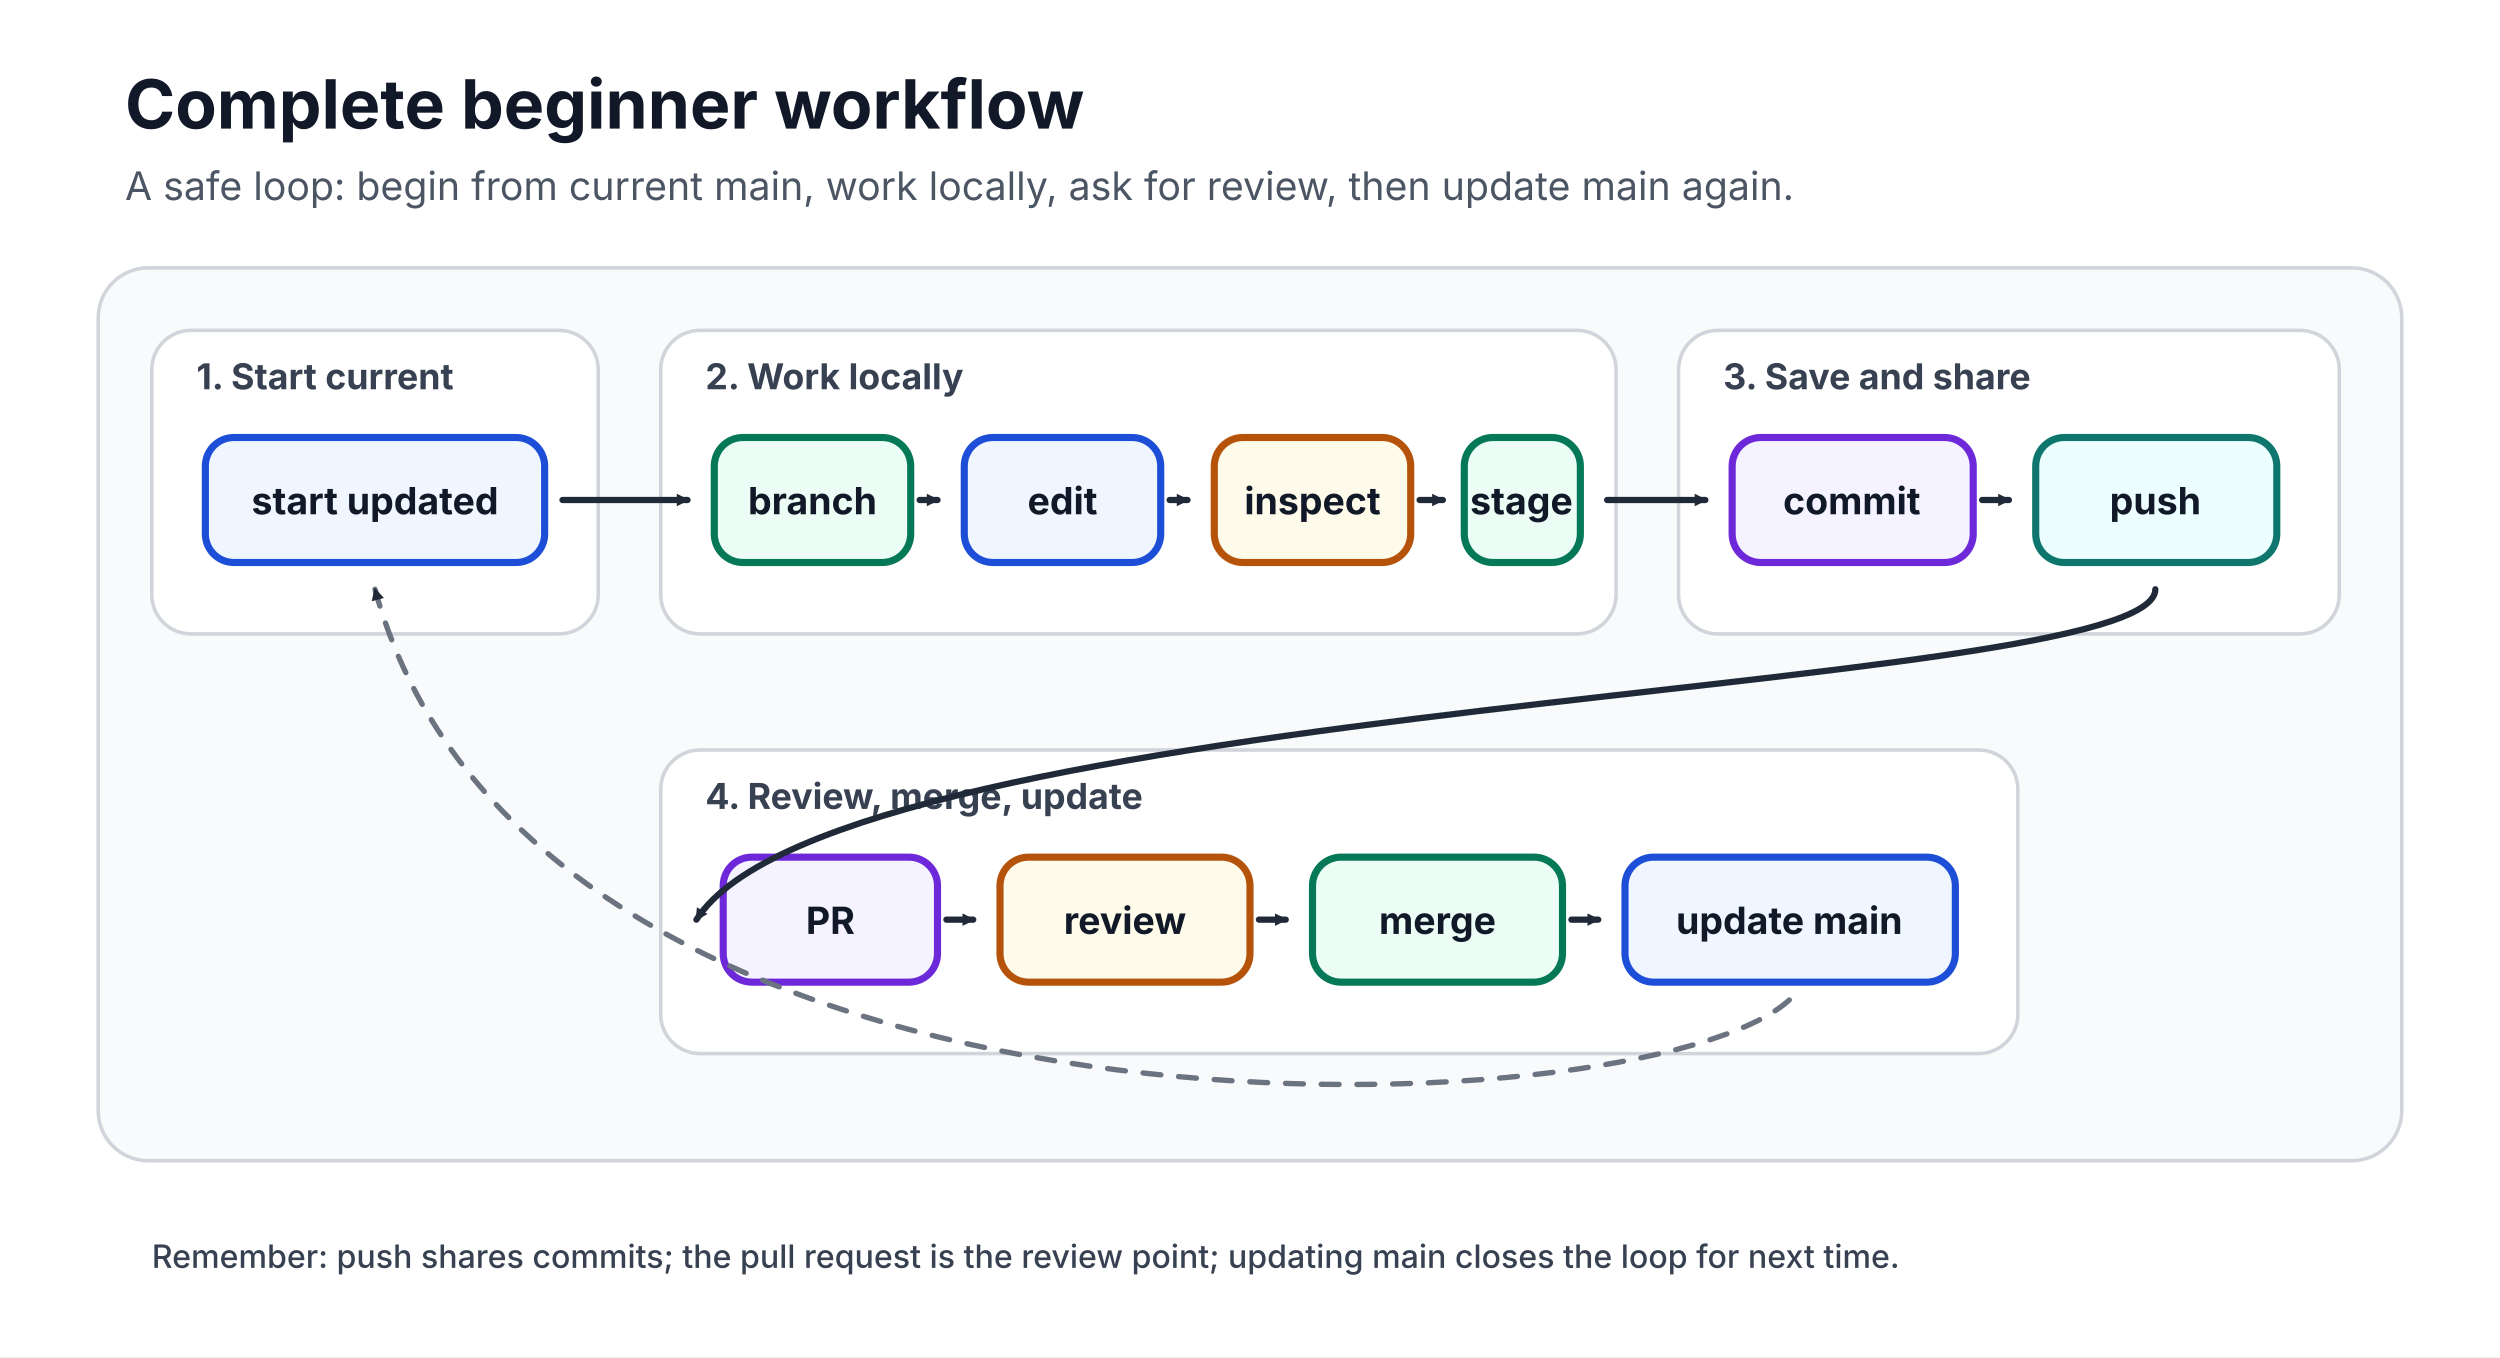
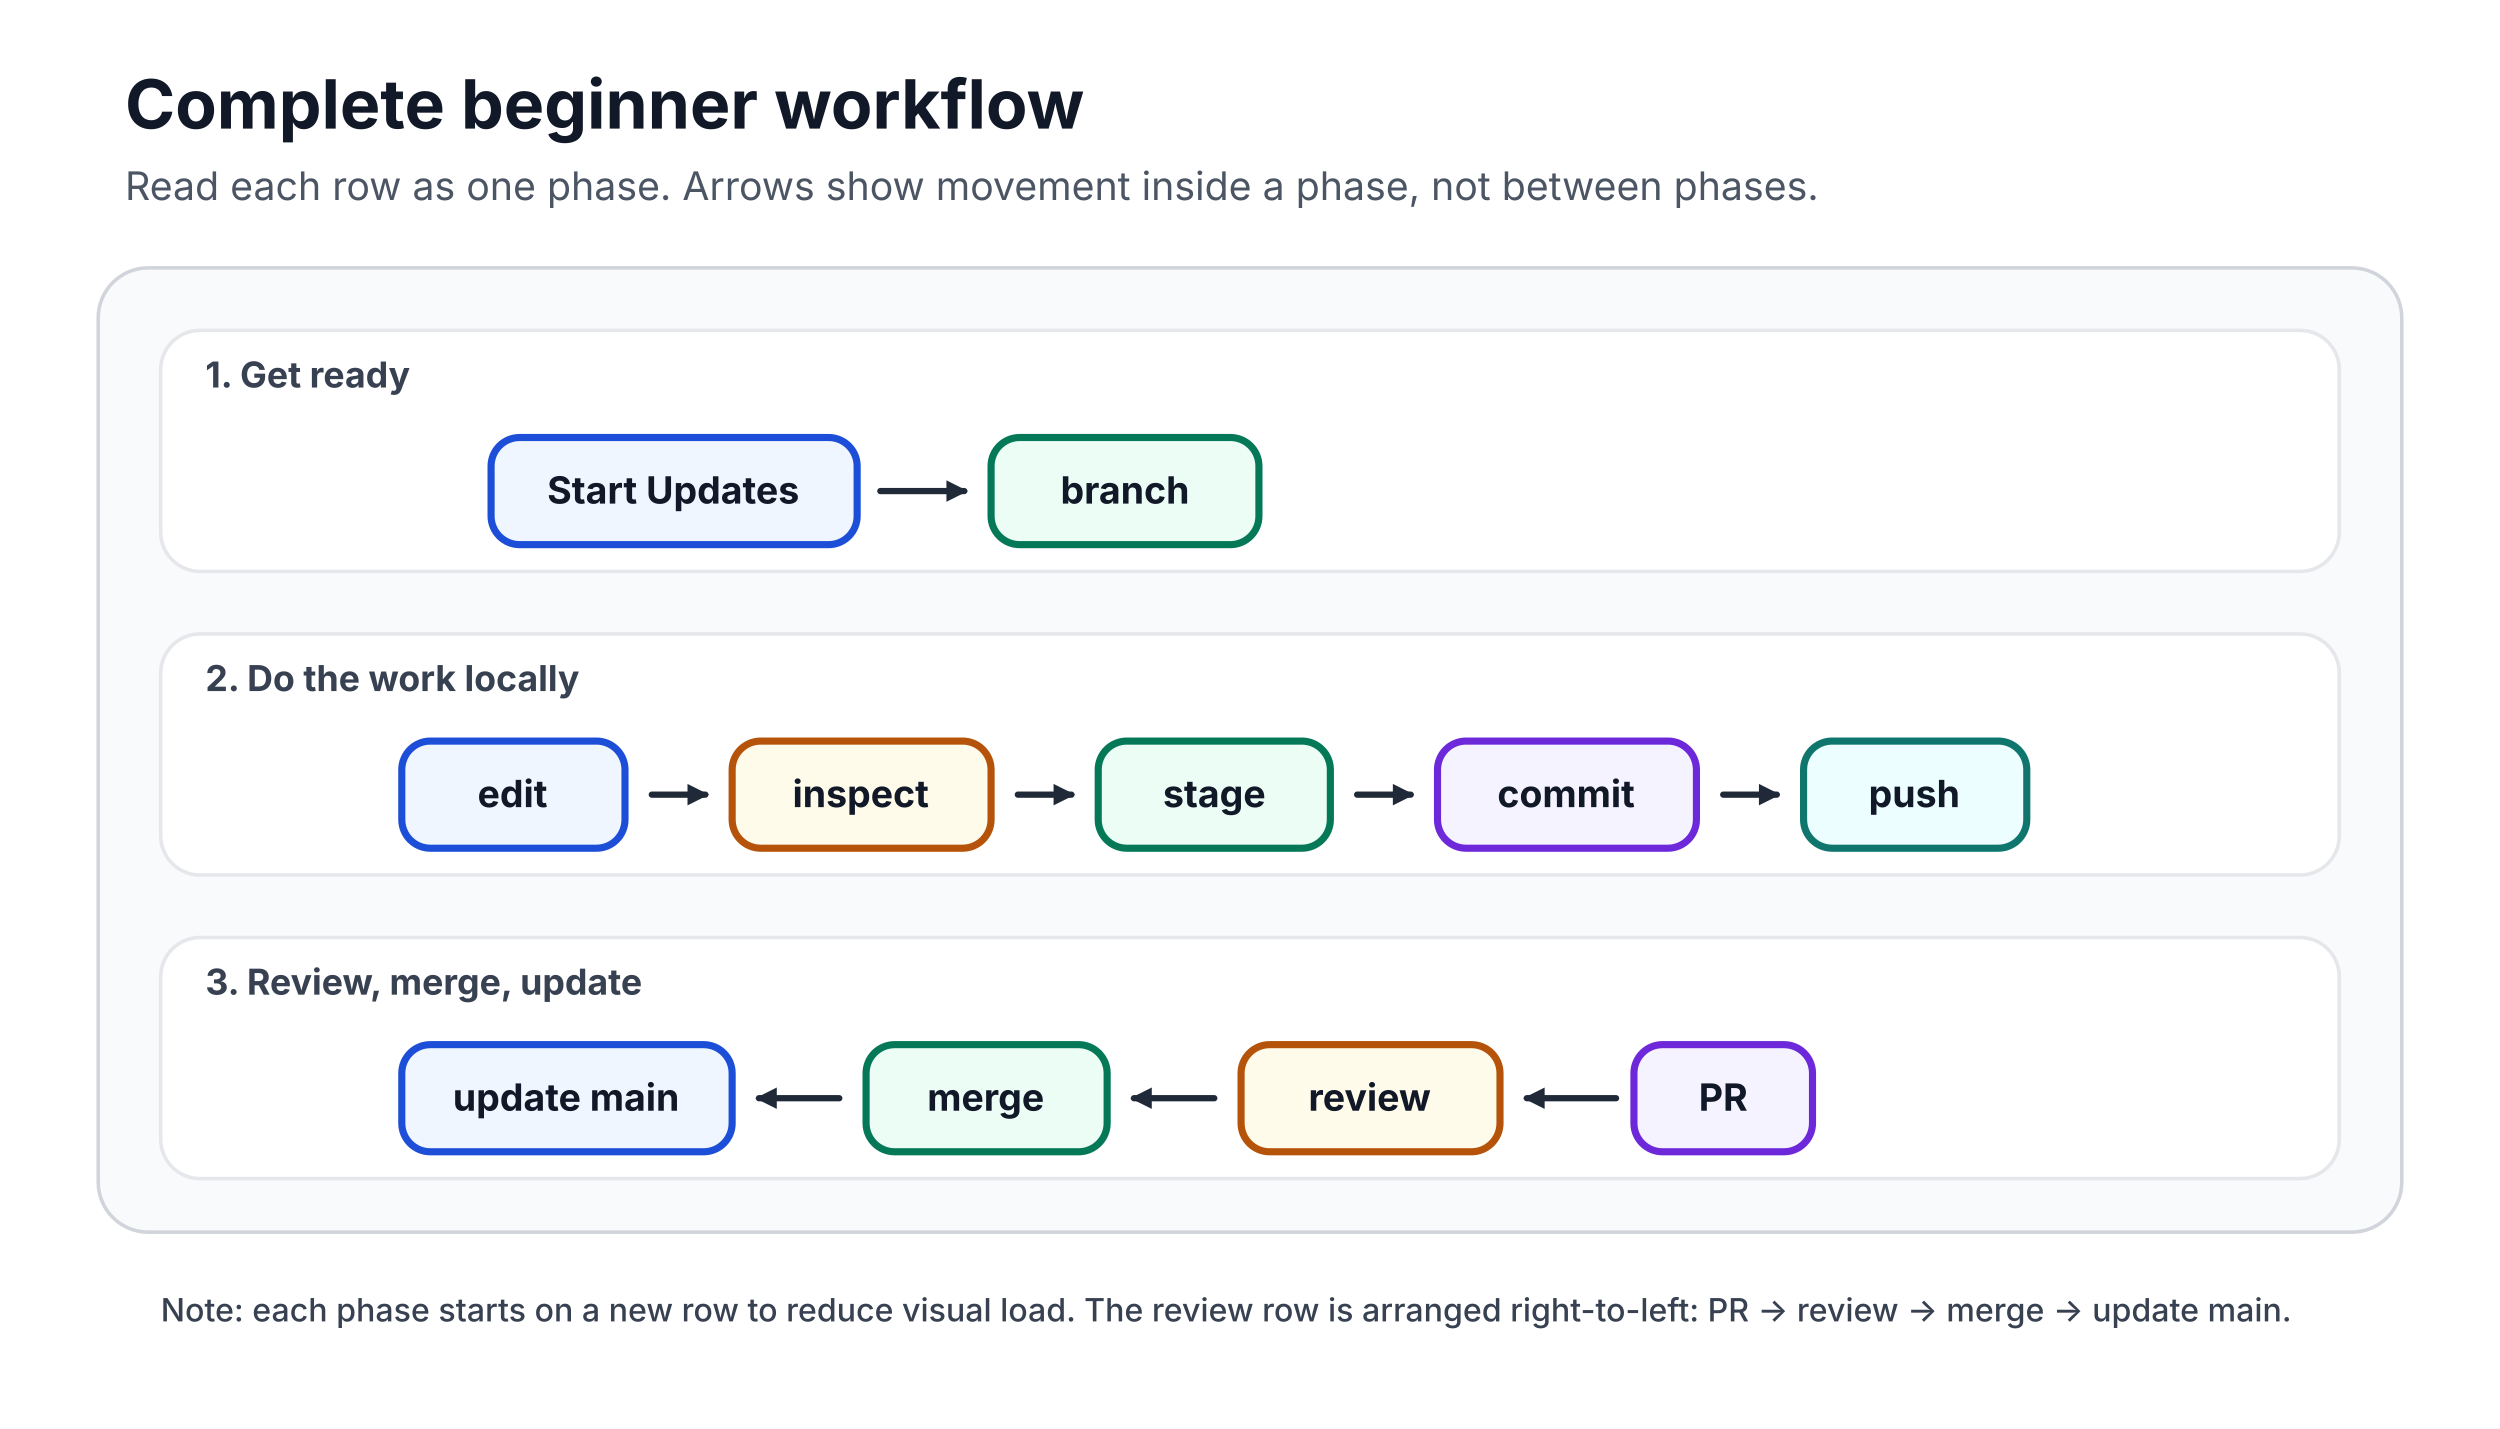
- <svg xmlns="http://www.w3.org/2000/svg" width="1400" height="760" viewBox="0 0 1400 760" role="img" aria-labelledby="title desc">
+ <svg xmlns="http://www.w3.org/2000/svg" width="1400" height="800" viewBox="0 0 1400 800" role="img" aria-labelledby="title desc">
  <defs>
-     <marker id="arrow" markerWidth="7" markerHeight="7" refX="6" refY="3.5" orient="auto" markerUnits="userSpaceOnUse">
-       <path d="M 0 0 L 7 3.5 L 0 7 z" fill="#1f2937" />
+     <marker id="arrow" markerWidth="12" markerHeight="12" refX="10" refY="6" orient="auto" markerUnits="userSpaceOnUse">
+       <path d="M 0 0 L 12 6 L 0 12 z" fill="#1f2937" />
    </marker>
    <style>
      .bg { fill:#ffffff; }
      .panel { fill:#f8fafc; stroke:#d1d5db; stroke-width:2; rx:28; }
-       .phase { fill:#ffffff; stroke:#d1d5db; stroke-width:2; rx:22; }
+       .lane { fill:#ffffff; stroke:#e5e7eb; stroke-width:2; rx:22; }
      .box { stroke-width:4; rx:16; }
      .blue { fill:#eff6ff; stroke:#1d4ed8; }
      .green { fill:#ecfdf5; stroke:#047857; }
      .teal { fill:#ecfeff; stroke:#0f766e; }
      .amber { fill:#fffbeb; stroke:#b45309; }
      .purple { fill:#f5f3ff; stroke:#6d28d9; }
      .title { font: 700 38px -apple-system,BlinkMacSystemFont,'Segoe UI',sans-serif; fill:#111827; }
      .subtitle { font: 400 22px -apple-system,BlinkMacSystemFont,'Segoe UI',sans-serif; fill:#4b5563; }
-       .phaseLabel { font: 700 20px -apple-system,BlinkMacSystemFont,'Segoe UI',sans-serif; fill:#374151; }
+       .laneLabel { font: 700 20px -apple-system,BlinkMacSystemFont,'Segoe UI',sans-serif; fill:#374151; }
      .label { font: 700 21px -apple-system,BlinkMacSystemFont,'Segoe UI',sans-serif; fill:#111827; }
      .small { font: 500 18px -apple-system,BlinkMacSystemFont,'Segoe UI',sans-serif; fill:#374151; }
-       .tiny { font: 500 15px -apple-system,BlinkMacSystemFont,'Segoe UI',sans-serif; fill:#4b5563; }
      .arrow { stroke:#1f2937; stroke-width:3.5; fill:none; stroke-linecap:round; marker-end:url(#arrow); }
-       .return { stroke:#6b7280; stroke-width:3; fill:none; stroke-linecap:round; marker-end:url(#arrow); stroke-dasharray:10 10; }
    </style>
  </defs>
  <rect class="bg" width="100%" height="100%" />
  <text x="70" y="72" class="title">Complete beginner workflow</text>
-   <text x="70" y="112" class="subtitle">A safe loop: begin from current main, work locally, ask for review, then update main again.</text>
-   <rect x="55" y="150" width="1290" height="500" class="panel" />
-   <rect x="85" y="185" width="250" height="170" class="phase" />
-   <text x="110" y="218" class="phaseLabel">1. Start current</text>
-   <rect x="115" y="245" width="190" height="70" class="box blue" />
-   <text x="210" y="288" text-anchor="middle" class="label">start updated</text>
-   <rect x="370" y="185" width="535" height="170" class="phase" />
-   <text x="395" y="218" class="phaseLabel">2. Work locally</text>
-   <rect x="400" y="245" width="110" height="70" class="box green" />
-   <text x="455" y="288" text-anchor="middle" class="label">branch</text>
-   <rect x="540" y="245" width="110" height="70" class="box blue" />
-   <text x="595" y="288" text-anchor="middle" class="label">edit</text>
-   <rect x="680" y="245" width="110" height="70" class="box amber" />
-   <text x="735" y="288" text-anchor="middle" class="label">inspect</text>
-   <rect x="820" y="245" width="65" height="70" class="box green" />
-   <text x="852" y="288" text-anchor="middle" class="label">stage</text>
-   <rect x="940" y="185" width="370" height="170" class="phase" />
-   <text x="965" y="218" class="phaseLabel">3. Save and share</text>
-   <rect x="970" y="245" width="135" height="70" class="box purple" />
-   <text x="1037" y="288" text-anchor="middle" class="label">commit</text>
-   <rect x="1140" y="245" width="135" height="70" class="box teal" />
-   <text x="1207" y="288" text-anchor="middle" class="label">push</text>
-   <rect x="370" y="420" width="760" height="170" class="phase" />
-   <text x="395" y="453" class="phaseLabel">4. Review, merge, update</text>
-   <rect x="405" y="480" width="120" height="70" class="box purple" />
-   <text x="465" y="523" text-anchor="middle" class="label">PR</text>
-   <rect x="560" y="480" width="140" height="70" class="box amber" />
-   <text x="630" y="523" text-anchor="middle" class="label">review</text>
-   <rect x="735" y="480" width="140" height="70" class="box green" />
-   <text x="805" y="523" text-anchor="middle" class="label">merge</text>
-   <rect x="910" y="480" width="185" height="70" class="box blue" />
-   <text x="1002" y="523" text-anchor="middle" class="label">update main</text>
-   <path d="M 315 280 L 385 280" class="arrow" />
-   <path d="M 515 280 L 525 280" class="arrow" />
-   <path d="M 655 280 L 665 280" class="arrow" />
-   <path d="M 795 280 L 808 280" class="arrow" />
-   <path d="M 900 280 L 955 280" class="arrow" />
-   <path d="M 1110 280 L 1125 280" class="arrow" />
-   <path d="M 1207 330 C 1207 390, 470 390, 390 515" class="arrow" />
-   <path d="M 530 515 L 545 515" class="arrow" />
-   <path d="M 705 515 L 720 515" class="arrow" />
-   <path d="M 880 515 L 895 515" class="arrow" />
-   <path d="M 1002 560 C 920 635, 300 660, 210 330" class="return" />
-   <text x="85" y="710" class="small">Remember: push shares commits; the pull request is the review point; updating main closes the loop for next time.</text>
+   <text x="70" y="112" class="subtitle">Read each row as one phase. Arrows show movement inside a phase, not between phases.</text>
+   <rect x="55" y="150" width="1290" height="540" class="panel" />
+   <rect x="90" y="185" width="1220" height="135" class="lane" />
+   <text x="115" y="217" class="laneLabel">1. Get ready</text>
+   <rect x="275" y="245" width="205" height="60" class="box blue" />
+   <text x="377" y="282" text-anchor="middle" class="label">Start Updates</text>
+   <rect x="555" y="245" width="150" height="60" class="box green" />
+   <text x="630" y="282" text-anchor="middle" class="label">branch</text>
+   <path d="M 493 275 L 540 275" class="arrow" />
+   <rect x="90" y="355" width="1220" height="135" class="lane" />
+   <text x="115" y="387" class="laneLabel">2. Do the work locally</text>
+   <rect x="225" y="415" width="125" height="60" class="box blue" />
+   <text x="287" y="452" text-anchor="middle" class="label">edit</text>
+   <rect x="410" y="415" width="145" height="60" class="box amber" />
+   <text x="482" y="452" text-anchor="middle" class="label">inspect</text>
+   <rect x="615" y="415" width="130" height="60" class="box green" />
+   <text x="680" y="452" text-anchor="middle" class="label">stage</text>
+   <rect x="805" y="415" width="145" height="60" class="box purple" />
+   <text x="877" y="452" text-anchor="middle" class="label">commit</text>
+   <rect x="1010" y="415" width="125" height="60" class="box teal" />
+   <text x="1072" y="452" text-anchor="middle" class="label">push</text>
+   <path d="M 365 445 L 395 445" class="arrow" />
+   <path d="M 570 445 L 600 445" class="arrow" />
+   <path d="M 760 445 L 790 445" class="arrow" />
+   <path d="M 965 445 L 995 445" class="arrow" />
+   <rect x="90" y="525" width="1220" height="135" class="lane" />
+   <text x="115" y="557" class="laneLabel">3. Review, merge, update</text>
+   <rect x="225" y="585" width="185" height="60" class="box blue" />
+   <text x="317" y="622" text-anchor="middle" class="label">update main</text>
+   <rect x="485" y="585" width="135" height="60" class="box green" />
+   <text x="552" y="622" text-anchor="middle" class="label">merge</text>
+   <rect x="695" y="585" width="145" height="60" class="box amber" />
+   <text x="767" y="622" text-anchor="middle" class="label">review</text>
+   <rect x="915" y="585" width="100" height="60" class="box purple" />
+   <text x="965" y="622" text-anchor="middle" class="label">PR</text>
+   <path d="M 905 615 L 855 615" class="arrow" />
+   <path d="M 680 615 L 635 615" class="arrow" />
+   <path d="M 470 615 L 425 615" class="arrow" />
+   <text x="90" y="740" class="small">Note: each phase starts on a new row to reduce visual load. The review row is arranged right-to-left: PR → review → merge → update main.</text>
</svg>
